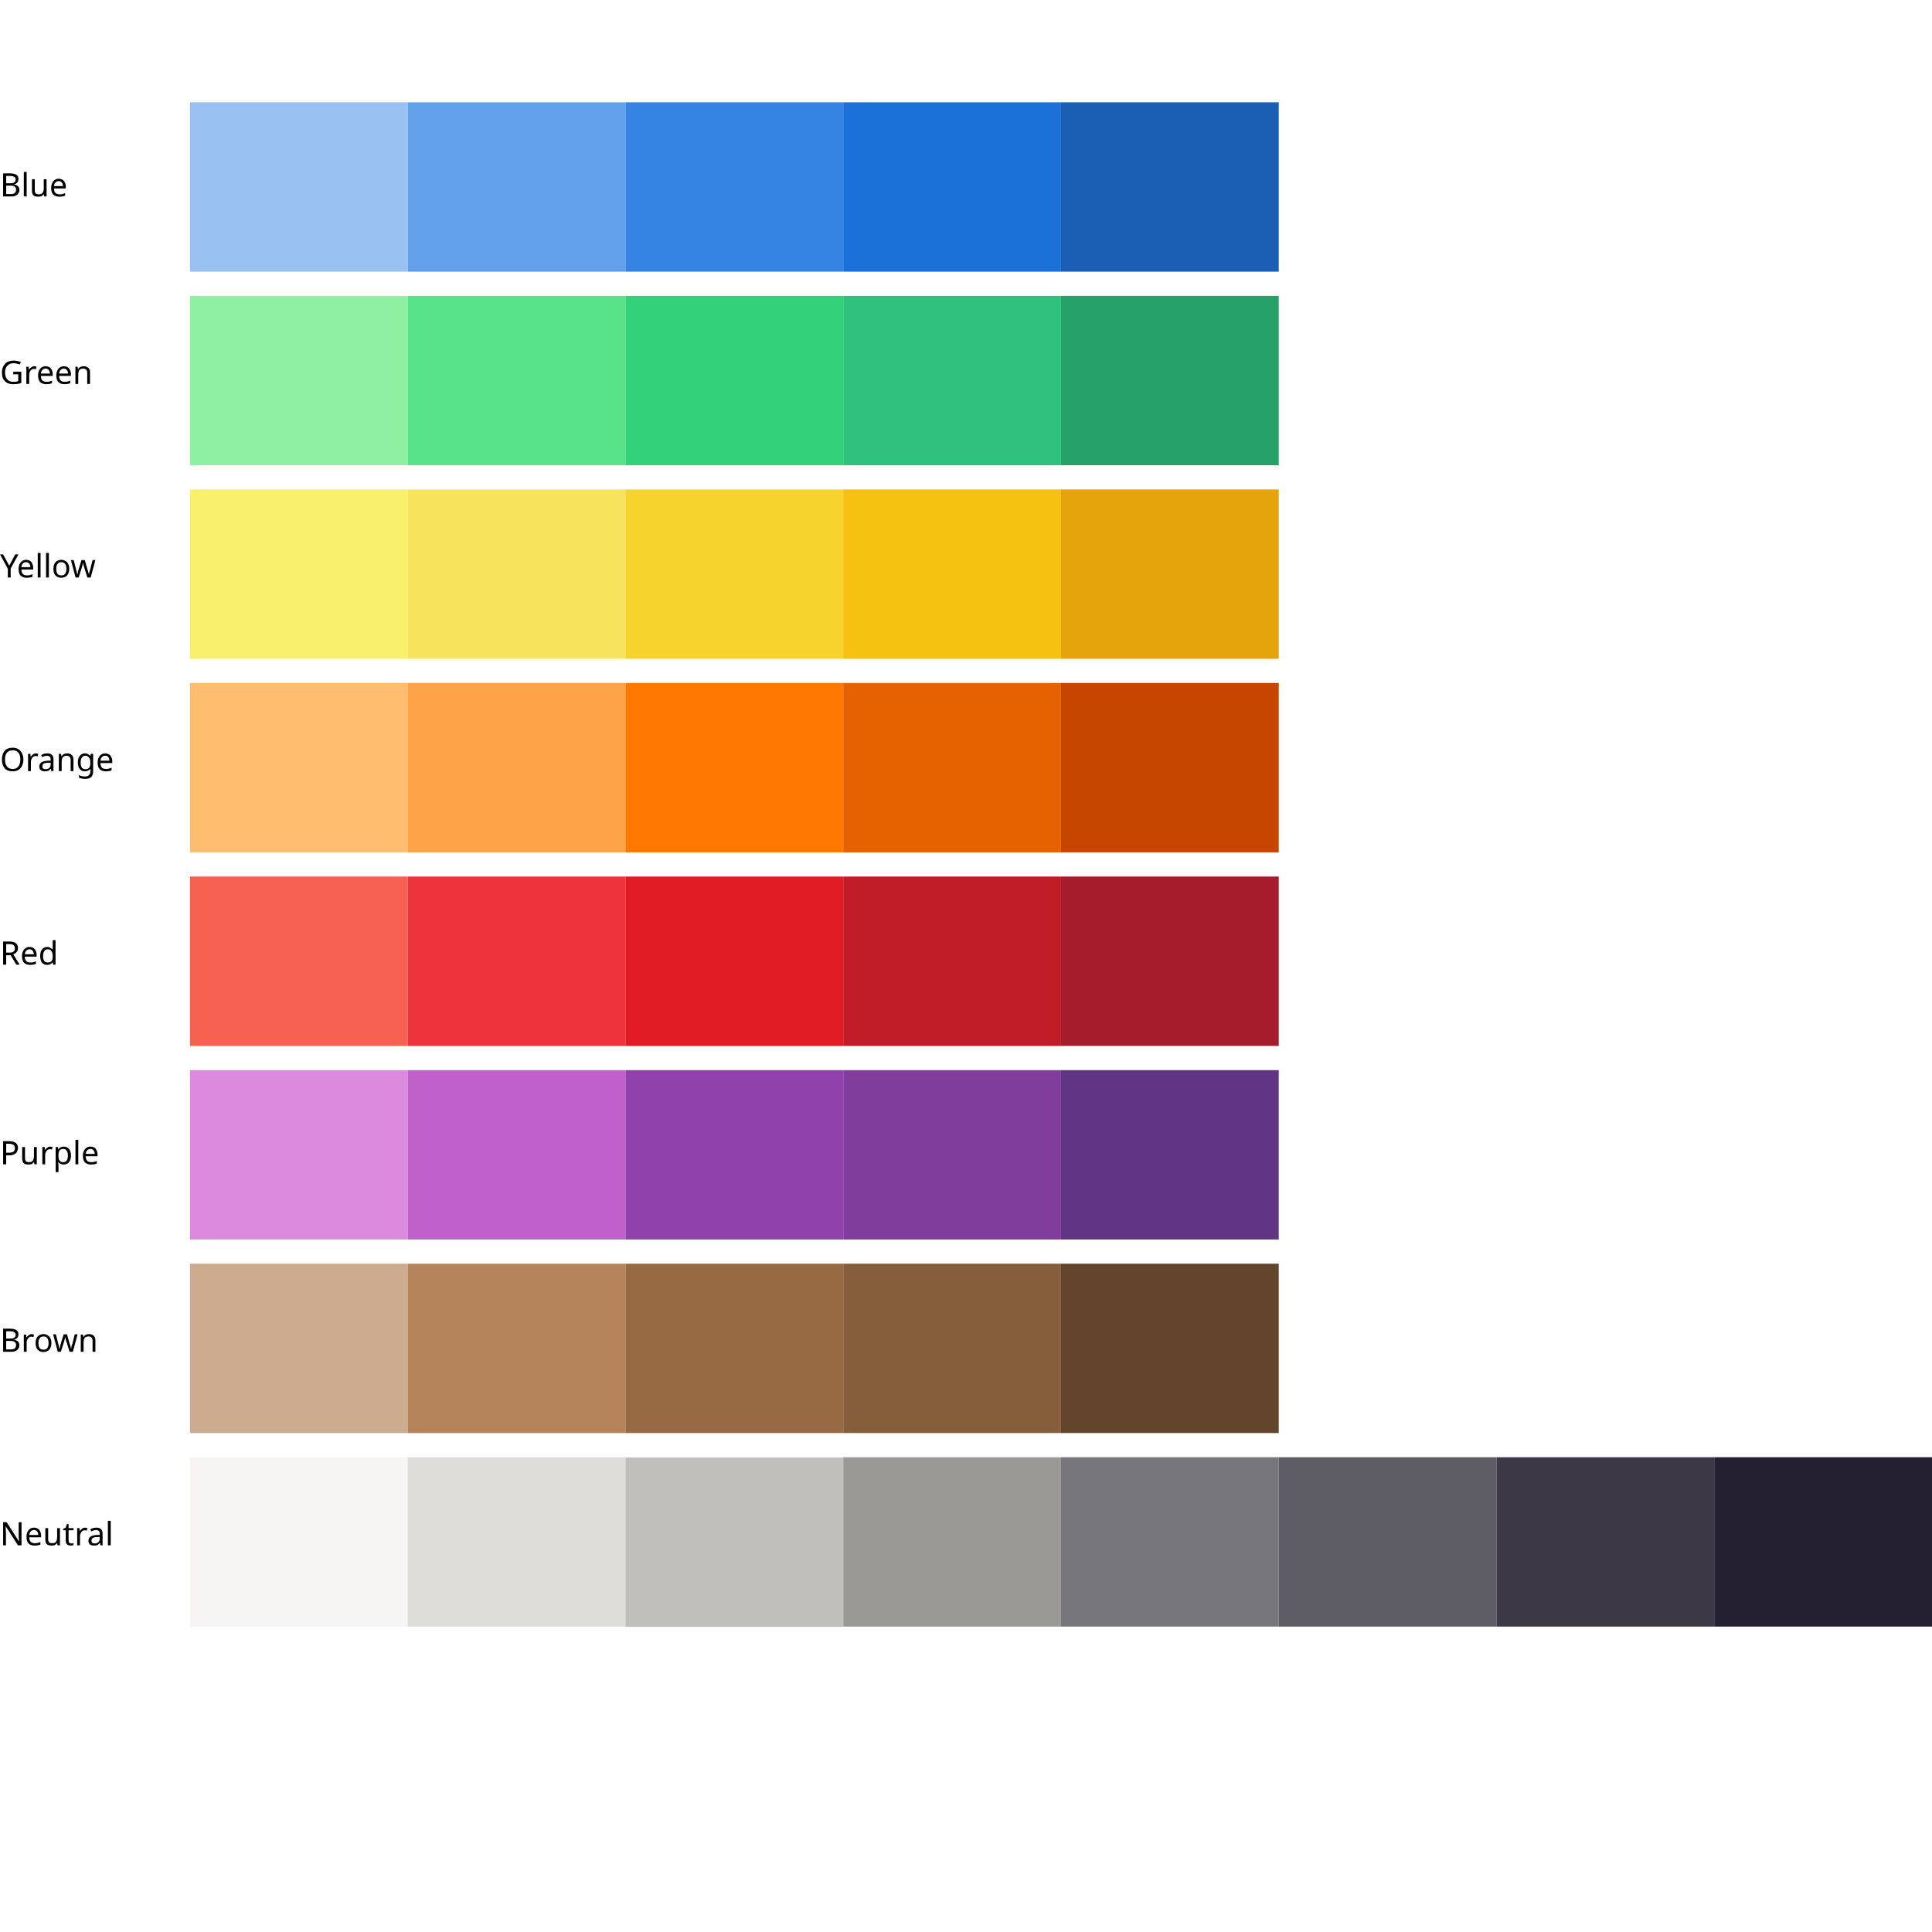
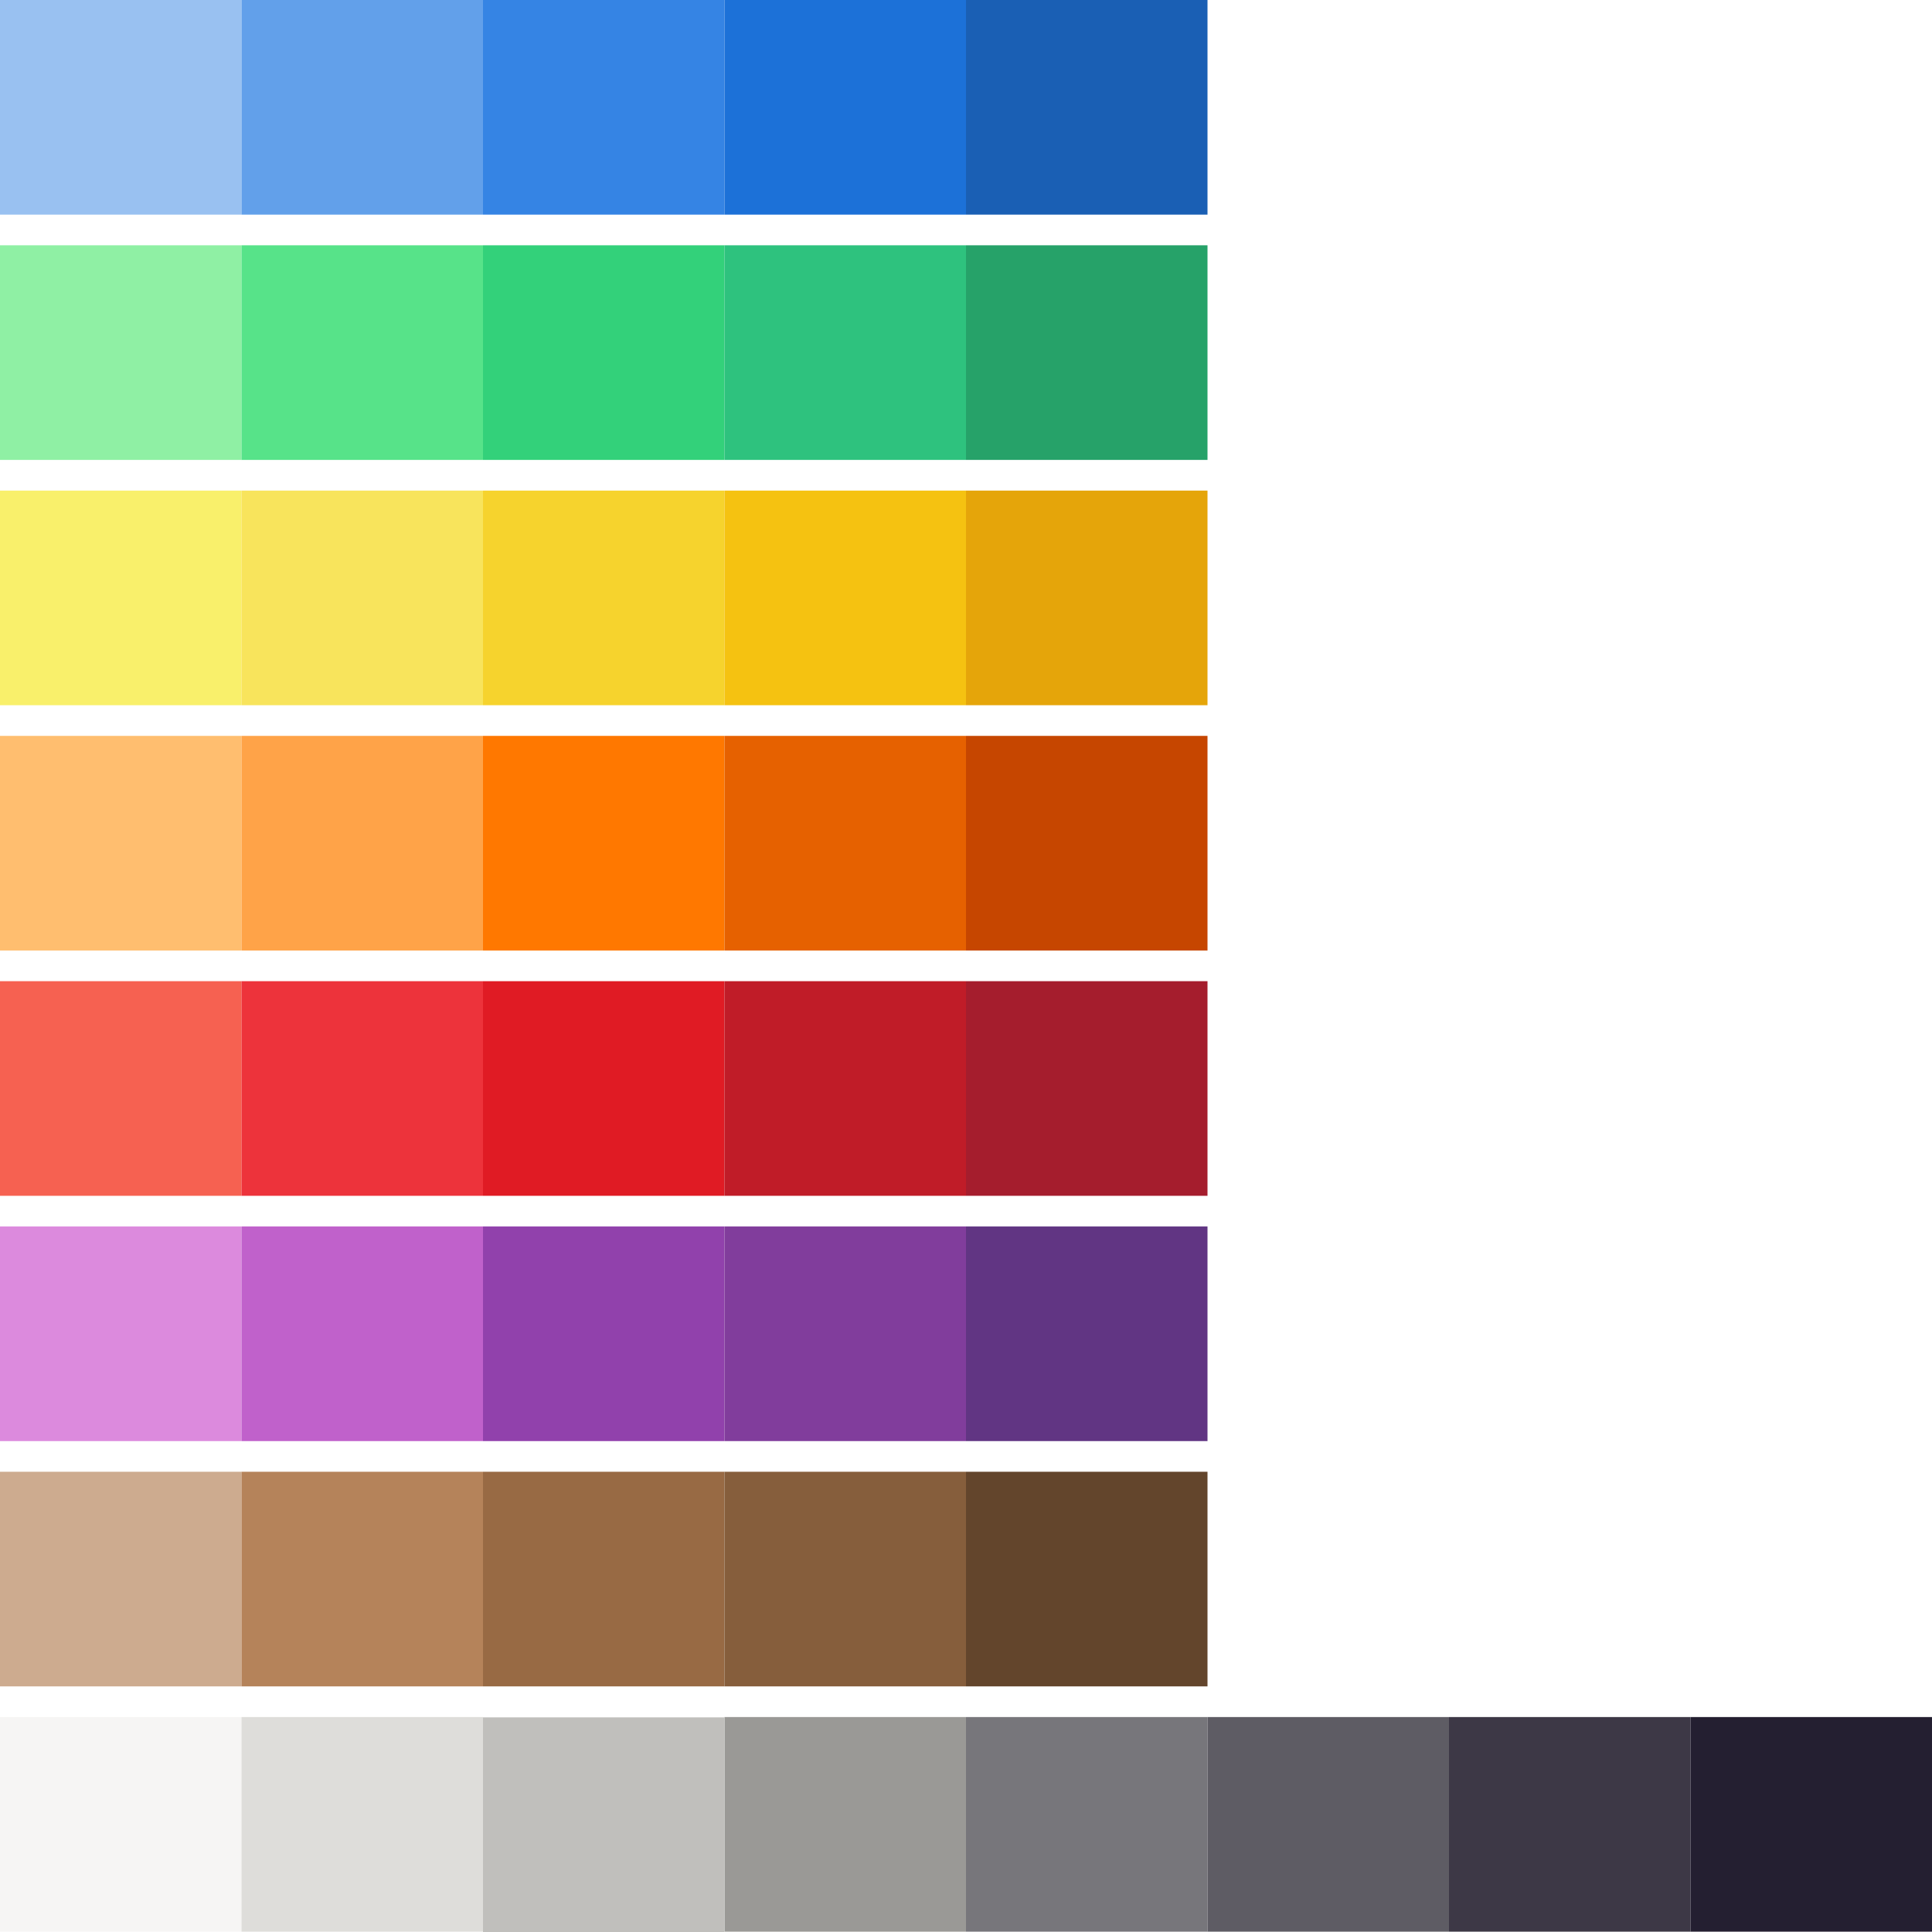
- <svg xmlns="http://www.w3.org/2000/svg" version="1.1" id="svg1058" width="128" height="128" viewBox="0 0 128 128">
+ <svg xmlns="http://www.w3.org/2000/svg" version="1.1" id="svg1058" width="100" height="100" viewBox="0 0 100 100">
  <defs id="defs1062" />
-   <rect style="display:inline;opacity:1;fill:#9a9996;fill-opacity:1;stroke:none;stroke-width:0.728;stroke-opacity:1;enable-background:new" id="rect2182" width="14.427" height="11.221" x="55.867" y="96.545" />
-   <rect y="96.545" x="70.293" height="11.221" width="14.427" id="rect2184" style="display:inline;opacity:1;fill:#77767b;fill-opacity:1;stroke:none;stroke-width:0.728;stroke-opacity:1;enable-background:new" />
-   <rect style="display:inline;opacity:1;fill:#5e5c64;fill-opacity:1;stroke:none;stroke-width:0.728;stroke-opacity:1;enable-background:new" id="rect2186" width="14.427" height="11.221" x="84.72" y="96.545" />
-   <rect y="96.545" x="12.587" height="11.221" width="14.427" id="rect2188" style="display:inline;opacity:1;fill:#f6f5f4;fill-opacity:1;stroke:none;stroke-width:0.728;stroke-opacity:1;enable-background:new" />
-   <rect style="display:inline;opacity:1;fill:#deddda;fill-opacity:1;stroke:none;stroke-width:0.728;stroke-opacity:1;enable-background:new" id="rect2190" width="14.427" height="11.221" x="27.013" y="96.545" />
-   <rect y="96.562" x="41.44" height="11.221" width="14.427" id="rect2192" style="display:inline;opacity:1;fill:#c0bfbc;fill-opacity:1;stroke:none;stroke-width:0.728;stroke-opacity:1;enable-background:new" />
-   <rect y="96.545" x="99.147" height="11.221" width="14.427" id="rect954" style="display:inline;opacity:1;fill:#3d3846;fill-opacity:1;stroke:none;stroke-width:0.728;stroke-opacity:1;enable-background:new" />
-   <rect style="display:inline;opacity:1;fill:#241f31;fill-opacity:1;stroke:none;stroke-width:0.728;stroke-opacity:1;enable-background:new" id="rect956" width="14.427" height="11.221" x="113.573" y="96.545" />
-   <rect y="83.722" x="12.587" height="11.221" width="14.427" id="rect2218-3" style="display:inline;opacity:1;fill:#cdab8f;fill-opacity:1;stroke:none;stroke-width:0.728;stroke-opacity:1;enable-background:new" />
-   <rect y="83.722" x="27.013" height="11.221" width="14.427" id="rect1160" style="display:inline;opacity:1;fill:#b5835a;fill-opacity:1;stroke:none;stroke-width:0.728;stroke-opacity:1;enable-background:new" />
-   <rect style="display:inline;opacity:1;fill:#986a44;fill-opacity:1;stroke:none;stroke-width:0.728;stroke-opacity:1;enable-background:new" id="rect2206-2" width="14.427" height="11.221" x="41.44" y="83.722" />
-   <rect y="83.722" x="55.867" height="11.221" width="14.427" id="rect2232-2" style="display:inline;opacity:1;fill:#865e3c;fill-opacity:1;stroke:none;stroke-width:0.728;stroke-opacity:1;enable-background:new" />
-   <rect style="display:inline;opacity:1;fill:#63452c;fill-opacity:1;stroke:none;stroke-width:0.728;stroke-opacity:1;enable-background:new" id="rect1174" width="14.427" height="11.221" x="70.293" y="83.722" />
-   <rect transform="scale(1,-1)" style="display:inline;opacity:1;fill:#dc8add;fill-opacity:1;stroke:none;stroke-width:0.728;stroke-opacity:1;enable-background:new" id="rect1111" width="14.427" height="11.221" x="12.587" y="-82.119" />
-   <rect style="display:inline;opacity:1;fill:#c061cb;fill-opacity:1;stroke:none;stroke-width:0.728;stroke-opacity:1;enable-background:new" id="rect1113" width="14.427" height="11.221" x="27.013" y="-82.119" transform="scale(1,-1)" />
-   <rect transform="scale(1,-1)" y="-82.119" x="41.44" height="11.221" width="14.427" id="rect1115" style="display:inline;opacity:1;fill:#9141ac;fill-opacity:1;stroke:none;stroke-width:0.728;stroke-opacity:1;enable-background:new" />
-   <rect transform="scale(1,-1)" style="display:inline;opacity:1;fill:#813d9c;fill-opacity:1;stroke:none;stroke-width:0.728;stroke-opacity:1;enable-background:new" id="rect1117" width="14.427" height="11.221" x="55.867" y="-82.119" />
-   <rect y="-82.119" x="70.293" height="11.221" width="14.427" id="rect1119" style="display:inline;opacity:1;fill:#613583;fill-opacity:1;stroke:none;stroke-width:0.728;stroke-opacity:1;enable-background:new" transform="scale(1,-1)" />
-   <rect style="display:inline;opacity:1;fill:#f66151;fill-opacity:1;stroke:none;stroke-width:0.728;stroke-opacity:1;enable-background:new" id="rect2210" width="14.427" height="11.221" x="12.587" y="-69.295" transform="scale(1,-1)" />
-   <rect transform="scale(1,-1)" style="display:inline;opacity:1;fill:#ed333b;fill-opacity:1;stroke:none;stroke-width:0.728;stroke-opacity:1;enable-background:new" id="rect1164" width="14.427" height="11.221" x="27.013" y="-69.295" />
-   <rect y="-69.295" x="41.44" height="11.221" width="14.427" id="rect2198" style="display:inline;opacity:1;fill:#e01b24;fill-opacity:1;stroke:none;stroke-width:0.728;stroke-opacity:1;enable-background:new" transform="scale(1,-1)" />
-   <rect style="display:inline;opacity:1;fill:#c01c28;fill-opacity:1;stroke:none;stroke-width:0.728;stroke-opacity:1;enable-background:new" id="rect2222" width="14.427" height="11.221" x="55.867" y="-69.295" transform="scale(1,-1)" />
-   <rect transform="scale(1,-1)" y="-69.295" x="70.293" height="11.221" width="14.427" id="rect1178" style="display:inline;opacity:1;fill:#a51d2d;fill-opacity:1;stroke:none;stroke-width:0.728;stroke-opacity:1;enable-background:new" />
-   <rect y="45.25" x="12.587" height="11.221" width="14.427" id="rect2214" style="display:inline;opacity:1;fill:#ffbe6f;fill-opacity:1;stroke:none;stroke-width:0.728;stroke-opacity:1;enable-background:new" />
-   <rect y="45.25" x="27.013" height="11.221" width="14.427" id="rect1166" style="display:inline;opacity:1;fill:#ffa348;fill-opacity:1;stroke:none;stroke-width:0.728;stroke-opacity:1;enable-background:new" />
-   <rect style="display:inline;opacity:1;fill:#ff7800;fill-opacity:1;stroke:none;stroke-width:0.728;stroke-opacity:1;enable-background:new" id="rect2202" width="14.427" height="11.221" x="41.44" y="45.25" />
-   <rect y="45.25" x="55.867" height="11.221" width="14.427" id="rect2224" style="display:inline;opacity:1;fill:#e66100;fill-opacity:1;stroke:none;stroke-width:0.728;stroke-opacity:1;enable-background:new" />
-   <rect style="display:inline;opacity:1;fill:#c64600;fill-opacity:1;stroke:none;stroke-width:0.728;stroke-opacity:1;enable-background:new" id="rect1180" width="14.427" height="11.221" x="70.293" y="45.25" />
-   <rect style="display:inline;opacity:1;fill:#f9f06b;fill-opacity:1;stroke:none;stroke-width:0.728;stroke-opacity:1;enable-background:new" id="rect2212" width="14.427" height="11.221" x="12.587" y="32.427" />
-   <rect style="display:inline;opacity:1;fill:#f8e45c;fill-opacity:1;stroke:none;stroke-width:0.728;stroke-opacity:1;enable-background:new" id="rect1168" width="14.427" height="11.221" x="27.014" y="32.427" />
-   <rect y="32.427" x="41.44" height="11.221" width="14.427" id="rect2200" style="display:inline;opacity:1;fill:#f6d32d;fill-opacity:1;stroke:none;stroke-width:0.728;stroke-opacity:1;enable-background:new" />
-   <rect style="display:inline;opacity:1;fill:#f5c211;fill-opacity:1;stroke:none;stroke-width:0.728;stroke-opacity:1;enable-background:new" id="rect2226" width="14.427" height="11.221" x="55.867" y="32.427" />
-   <rect y="32.427" x="70.293" height="11.221" width="14.427" id="rect1182" style="display:inline;opacity:1;fill:#e5a50a;fill-opacity:1;stroke:none;stroke-width:0.728;stroke-opacity:1;enable-background:new" />
-   <rect y="19.603" x="12.587" height="11.221" width="14.427" id="rect2236" style="display:inline;opacity:1;fill:#8ff0a4;fill-opacity:1;stroke:none;stroke-width:0.728;stroke-opacity:1;enable-background:new" />
-   <rect y="19.603" x="27.013" height="11.221" width="14.427" id="rect1170" style="display:inline;opacity:1;fill:#57e389;fill-opacity:1;stroke:none;stroke-width:0.728;stroke-opacity:1;enable-background:new" />
-   <rect style="display:inline;opacity:1;fill:#33d17a;fill-opacity:1;stroke:none;stroke-width:0.728;stroke-opacity:1;enable-background:new" id="rect2234" width="14.427" height="11.221" x="41.44" y="19.603" />
-   <rect y="19.603" x="55.867" height="11.221" width="14.427" id="rect2238" style="display:inline;opacity:1;fill:#2ec27e;fill-opacity:1;stroke:none;stroke-width:0.728;stroke-opacity:1;enable-background:new" />
-   <rect style="display:inline;opacity:1;fill:#26a269;fill-opacity:1;stroke:none;stroke-width:0.728;stroke-opacity:1;enable-background:new" id="rect1184" width="14.427" height="11.221" x="70.293" y="19.603" />
-   <rect style="display:inline;opacity:1;fill:#99c1f1;fill-opacity:1;stroke:none;stroke-width:0.728;stroke-opacity:1;enable-background:new" id="rect2220-3" width="14.427" height="11.221" x="12.587" y="6.779" />
-   <rect style="display:inline;opacity:1;fill:#62a0ea;fill-opacity:1;stroke:none;stroke-width:0.727;stroke-miterlimit:4;stroke-dasharray:none;stroke-opacity:1;enable-background:new" id="rect1172-6" width="14.427" height="11.221" x="27.014" y="6.779" />
-   <rect y="6.779" x="41.44" height="11.221" width="14.427" id="rect2208-7" style="display:inline;opacity:1;fill:#3584e4;fill-opacity:1;stroke:none;stroke-width:0.727;stroke-miterlimit:4;stroke-dasharray:none;stroke-opacity:1;enable-background:new" />
-   <rect style="display:inline;opacity:1;fill:#1c71d8;fill-opacity:1;stroke:none;stroke-width:0.728;stroke-opacity:1;enable-background:new" id="rect2228-5" width="14.427" height="11.221" x="55.867" y="6.779" />
-   <rect y="6.779" x="70.293" height="11.221" width="14.427" id="rect1186-3" style="display:inline;opacity:1;fill:#1a5fb4;fill-opacity:1;stroke:none;stroke-width:0.728;stroke-opacity:1;enable-background:new" />
-   <text id="text950" y="13.015" x="0.004" style="font-style:normal;font-variant:normal;font-weight:800;font-stretch:normal;font-size:7.766px;line-height:1.25;font-family:Cantarell;-inkscape-font-specification:'Cantarell Ultra-Bold';letter-spacing:0px;word-spacing:0px;display:inline;fill:#000000;fill-opacity:1;stroke:none;stroke-width:0.728;enable-background:new" xml:space="preserve">
-     <tspan style="font-style:normal;font-variant:normal;font-weight:normal;font-stretch:normal;font-size:2.137px;font-family:Cantarell;-inkscape-font-specification:Cantarell;fill:#000000;stroke-width:0.728" y="13.015" x="0.004" id="tspan948">Blue</tspan>
-   </text>
-   <text xml:space="preserve" style="font-style:normal;font-variant:normal;font-weight:800;font-stretch:normal;font-size:7.766px;line-height:1.25;font-family:Cantarell;-inkscape-font-specification:'Cantarell Ultra-Bold';letter-spacing:0px;word-spacing:0px;display:inline;fill:#000000;fill-opacity:1;stroke:none;stroke-width:0.728;enable-background:new" x="0.004" y="25.438" id="text954">
-     <tspan id="tspan952" x="0.004" y="25.438" style="font-style:normal;font-variant:normal;font-weight:normal;font-stretch:normal;font-size:2.137px;font-family:Cantarell;-inkscape-font-specification:Cantarell;fill:#000000;stroke-width:0.728">Green</tspan>
-   </text>
-   <text id="text958" y="38.262" x="0.004" style="font-style:normal;font-variant:normal;font-weight:800;font-stretch:normal;font-size:7.766px;line-height:1.25;font-family:Cantarell;-inkscape-font-specification:'Cantarell Ultra-Bold';letter-spacing:0px;word-spacing:0px;display:inline;fill:#000000;fill-opacity:1;stroke:none;stroke-width:0.728;enable-background:new" xml:space="preserve">
-     <tspan style="font-style:normal;font-variant:normal;font-weight:normal;font-stretch:normal;font-size:2.137px;font-family:Cantarell;-inkscape-font-specification:Cantarell;fill:#000000;stroke-width:0.728" y="38.262" x="0.004" id="tspan956">Yellow</tspan>
-   </text>
-   <text xml:space="preserve" style="font-style:normal;font-variant:normal;font-weight:800;font-stretch:normal;font-size:7.766px;line-height:1.25;font-family:Cantarell;-inkscape-font-specification:'Cantarell Ultra-Bold';letter-spacing:0px;word-spacing:0px;display:inline;fill:#000000;fill-opacity:1;stroke:none;stroke-width:0.728;enable-background:new" x="0.004" y="51.085" id="text962">
-     <tspan id="tspan960" x="0.004" y="51.085" style="font-style:normal;font-variant:normal;font-weight:normal;font-stretch:normal;font-size:2.137px;font-family:Cantarell;-inkscape-font-specification:Cantarell;fill:#000000;stroke-width:0.728">Orange</tspan>
-   </text>
-   <text id="text966" y="63.909" x="0.004" style="font-style:normal;font-variant:normal;font-weight:800;font-stretch:normal;font-size:7.766px;line-height:1.25;font-family:Cantarell;-inkscape-font-specification:'Cantarell Ultra-Bold';letter-spacing:0px;word-spacing:0px;display:inline;fill:#000000;fill-opacity:1;stroke:none;stroke-width:0.728;enable-background:new" xml:space="preserve">
-     <tspan style="font-style:normal;font-variant:normal;font-weight:normal;font-stretch:normal;font-size:2.137px;font-family:Cantarell;-inkscape-font-specification:Cantarell;fill:#000000;stroke-width:0.728" y="63.909" x="0.004" id="tspan964">Red</tspan>
-   </text>
-   <text xml:space="preserve" style="font-style:normal;font-variant:normal;font-weight:800;font-stretch:normal;font-size:7.766px;line-height:1.25;font-family:Cantarell;-inkscape-font-specification:'Cantarell Ultra-Bold';letter-spacing:0px;word-spacing:0px;display:inline;fill:#000000;fill-opacity:1;stroke:none;stroke-width:0.728;enable-background:new" x="0.004" y="89.556" id="text970">
-     <tspan id="tspan968" x="0.004" y="89.556" style="font-style:normal;font-variant:normal;font-weight:normal;font-stretch:normal;font-size:2.137px;font-family:Cantarell;-inkscape-font-specification:Cantarell;fill:#000000;stroke-width:0.728">Brown</tspan>
-   </text>
-   <text xml:space="preserve" style="font-style:normal;font-variant:normal;font-weight:800;font-stretch:normal;font-size:7.766px;line-height:1.25;font-family:Cantarell;-inkscape-font-specification:'Cantarell Ultra-Bold';letter-spacing:0px;word-spacing:0px;display:inline;fill:#000000;fill-opacity:1;stroke:none;stroke-width:0.728;enable-background:new" x="0.004" y="102.38" id="text978">
-     <tspan id="tspan976" x="0.004" y="102.38" style="font-style:normal;font-variant:normal;font-weight:normal;font-stretch:normal;font-size:2.137px;font-family:Cantarell;-inkscape-font-specification:Cantarell;fill:#000000;stroke-width:0.728">Neutral</tspan>
-   </text>
-   <text id="text1125" y="77.134" x="0.004" style="font-style:normal;font-variant:normal;font-weight:800;font-stretch:normal;font-size:7.766px;line-height:1.25;font-family:Cantarell;-inkscape-font-specification:'Cantarell Ultra-Bold';letter-spacing:0px;word-spacing:0px;display:inline;fill:#000000;fill-opacity:1;stroke:none;stroke-width:0.728;enable-background:new" xml:space="preserve">
-     <tspan style="font-style:normal;font-variant:normal;font-weight:normal;font-stretch:normal;font-size:2.137px;font-family:Cantarell;-inkscape-font-specification:Cantarell;fill:#000000;stroke-width:0.728" y="77.134" x="0.004" id="tspan1123">Purple</tspan>
-   </text>
+   <rect style="display:inline;opacity:1;fill:#9a9996;fill-opacity:1;stroke:none;stroke-width:0.674;stroke-opacity:1;enable-background:new" id="rect2182" width="12.5" height="11.109" x="37.5" y="88.874" />
+   <rect y="88.874" x="50" height="11.109" width="12.5" id="rect2184" style="display:inline;opacity:1;fill:#77767b;fill-opacity:1;stroke:none;stroke-width:0.674;stroke-opacity:1;enable-background:new" />
+   <rect style="display:inline;opacity:1;fill:#5e5c64;fill-opacity:1;stroke:none;stroke-width:0.674;stroke-opacity:1;enable-background:new" id="rect2186" width="12.5" height="11.109" x="62.5" y="88.874" />
+   <rect y="88.874" x="0" height="11.109" width="12.5" id="rect2188" style="display:inline;opacity:1;fill:#f6f5f4;fill-opacity:1;stroke:none;stroke-width:0.674;stroke-opacity:1;enable-background:new" />
+   <rect style="display:inline;opacity:1;fill:#deddda;fill-opacity:1;stroke:none;stroke-width:0.674;stroke-opacity:1;enable-background:new" id="rect2190" width="12.5" height="11.109" x="12.5" y="88.874" />
+   <rect y="88.891" x="25" height="11.109" width="12.5" id="rect2192" style="display:inline;opacity:1;fill:#c0bfbc;fill-opacity:1;stroke:none;stroke-width:0.674;stroke-opacity:1;enable-background:new" />
+   <rect y="88.874" x="75" height="11.109" width="12.5" id="rect954" style="display:inline;opacity:1;fill:#3d3846;fill-opacity:1;stroke:none;stroke-width:0.674;stroke-opacity:1;enable-background:new" />
+   <rect style="display:inline;opacity:1;fill:#241f31;fill-opacity:1;stroke:none;stroke-width:0.674;stroke-opacity:1;enable-background:new" id="rect956" width="12.5" height="11.109" x="87.5" y="88.874" />
+   <rect y="76.178" x="0" height="11.109" width="12.5" id="rect2218-3" style="display:inline;opacity:1;fill:#cdab8f;fill-opacity:1;stroke:none;stroke-width:0.674;stroke-opacity:1;enable-background:new" />
+   <rect y="76.178" x="12.5" height="11.109" width="12.5" id="rect1160" style="display:inline;opacity:1;fill:#b5835a;fill-opacity:1;stroke:none;stroke-width:0.674;stroke-opacity:1;enable-background:new" />
+   <rect style="display:inline;opacity:1;fill:#986a44;fill-opacity:1;stroke:none;stroke-width:0.674;stroke-opacity:1;enable-background:new" id="rect2206-2" width="12.5" height="11.109" x="25" y="76.178" />
+   <rect y="76.178" x="37.5" height="11.109" width="12.5" id="rect2232-2" style="display:inline;opacity:1;fill:#865e3c;fill-opacity:1;stroke:none;stroke-width:0.674;stroke-opacity:1;enable-background:new" />
+   <rect style="display:inline;opacity:1;fill:#63452c;fill-opacity:1;stroke:none;stroke-width:0.674;stroke-opacity:1;enable-background:new" id="rect1174" width="12.5" height="11.109" x="50" y="76.178" />
+   <rect transform="scale(1,-1)" style="display:inline;opacity:1;fill:#dc8add;fill-opacity:1;stroke:none;stroke-width:0.674;stroke-opacity:1;enable-background:new" id="rect1111" width="12.5" height="11.109" x="0" y="-74.591" />
+   <rect style="display:inline;opacity:1;fill:#c061cb;fill-opacity:1;stroke:none;stroke-width:0.674;stroke-opacity:1;enable-background:new" id="rect1113" width="12.5" height="11.109" x="12.5" y="-74.591" transform="scale(1,-1)" />
+   <rect transform="scale(1,-1)" y="-74.591" x="25" height="11.109" width="12.5" id="rect1115" style="display:inline;opacity:1;fill:#9141ac;fill-opacity:1;stroke:none;stroke-width:0.674;stroke-opacity:1;enable-background:new" />
+   <rect transform="scale(1,-1)" style="display:inline;opacity:1;fill:#813d9c;fill-opacity:1;stroke:none;stroke-width:0.674;stroke-opacity:1;enable-background:new" id="rect1117" width="12.5" height="11.109" x="37.5" y="-74.591" />
+   <rect y="-74.591" x="50" height="11.109" width="12.5" id="rect1119" style="display:inline;opacity:1;fill:#613583;fill-opacity:1;stroke:none;stroke-width:0.674;stroke-opacity:1;enable-background:new" transform="scale(1,-1)" />
+   <rect style="display:inline;opacity:1;fill:#f66151;fill-opacity:1;stroke:none;stroke-width:0.674;stroke-opacity:1;enable-background:new" id="rect2210" width="12.5" height="11.109" x="0" y="-61.895" transform="scale(1,-1)" />
+   <rect transform="scale(1,-1)" style="display:inline;opacity:1;fill:#ed333b;fill-opacity:1;stroke:none;stroke-width:0.674;stroke-opacity:1;enable-background:new" id="rect1164" width="12.5" height="11.109" x="12.5" y="-61.895" />
+   <rect y="-61.895" x="25" height="11.109" width="12.5" id="rect2198" style="display:inline;opacity:1;fill:#e01b24;fill-opacity:1;stroke:none;stroke-width:0.674;stroke-opacity:1;enable-background:new" transform="scale(1,-1)" />
+   <rect style="display:inline;opacity:1;fill:#c01c28;fill-opacity:1;stroke:none;stroke-width:0.674;stroke-opacity:1;enable-background:new" id="rect2222" width="12.5" height="11.109" x="37.5" y="-61.895" transform="scale(1,-1)" />
+   <rect transform="scale(1,-1)" y="-61.895" x="50" height="11.109" width="12.5" id="rect1178" style="display:inline;opacity:1;fill:#a51d2d;fill-opacity:1;stroke:none;stroke-width:0.674;stroke-opacity:1;enable-background:new" />
+   <rect y="38.089" x="0" height="11.109" width="12.5" id="rect2214" style="display:inline;opacity:1;fill:#ffbe6f;fill-opacity:1;stroke:none;stroke-width:0.674;stroke-opacity:1;enable-background:new" />
+   <rect y="38.089" x="12.5" height="11.109" width="12.5" id="rect1166" style="display:inline;opacity:1;fill:#ffa348;fill-opacity:1;stroke:none;stroke-width:0.674;stroke-opacity:1;enable-background:new" />
+   <rect style="display:inline;opacity:1;fill:#ff7800;fill-opacity:1;stroke:none;stroke-width:0.674;stroke-opacity:1;enable-background:new" id="rect2202" width="12.5" height="11.109" x="25" y="38.089" />
+   <rect y="38.089" x="37.5" height="11.109" width="12.5" id="rect2224" style="display:inline;opacity:1;fill:#e66100;fill-opacity:1;stroke:none;stroke-width:0.674;stroke-opacity:1;enable-background:new" />
+   <rect style="display:inline;opacity:1;fill:#c64600;fill-opacity:1;stroke:none;stroke-width:0.674;stroke-opacity:1;enable-background:new" id="rect1180" width="12.5" height="11.109" x="50" y="38.089" />
+   <rect style="display:inline;opacity:1;fill:#f9f06b;fill-opacity:1;stroke:none;stroke-width:0.674;stroke-opacity:1;enable-background:new" id="rect2212" width="12.5" height="11.109" x="0" y="25.393" />
+   <rect style="display:inline;opacity:1;fill:#f8e45c;fill-opacity:1;stroke:none;stroke-width:0.674;stroke-opacity:1;enable-background:new" id="rect1168" width="12.5" height="11.109" x="12.5" y="25.393" />
+   <rect y="25.393" x="25" height="11.109" width="12.5" id="rect2200" style="display:inline;opacity:1;fill:#f6d32d;fill-opacity:1;stroke:none;stroke-width:0.674;stroke-opacity:1;enable-background:new" />
+   <rect style="display:inline;opacity:1;fill:#f5c211;fill-opacity:1;stroke:none;stroke-width:0.674;stroke-opacity:1;enable-background:new" id="rect2226" width="12.5" height="11.109" x="37.5" y="25.393" />
+   <rect y="25.393" x="50" height="11.109" width="12.5" id="rect1182" style="display:inline;opacity:1;fill:#e5a50a;fill-opacity:1;stroke:none;stroke-width:0.674;stroke-opacity:1;enable-background:new" />
+   <rect y="12.696" x="0" height="11.109" width="12.5" id="rect2236" style="display:inline;opacity:1;fill:#8ff0a4;fill-opacity:1;stroke:none;stroke-width:0.674;stroke-opacity:1;enable-background:new" />
+   <rect y="12.696" x="12.5" height="11.109" width="12.5" id="rect1170" style="display:inline;opacity:1;fill:#57e389;fill-opacity:1;stroke:none;stroke-width:0.674;stroke-opacity:1;enable-background:new" />
+   <rect style="display:inline;opacity:1;fill:#33d17a;fill-opacity:1;stroke:none;stroke-width:0.674;stroke-opacity:1;enable-background:new" id="rect2234" width="12.5" height="11.109" x="25" y="12.696" />
+   <rect y="12.696" x="37.5" height="11.109" width="12.5" id="rect2238" style="display:inline;opacity:1;fill:#2ec27e;fill-opacity:1;stroke:none;stroke-width:0.674;stroke-opacity:1;enable-background:new" />
+   <rect style="display:inline;opacity:1;fill:#26a269;fill-opacity:1;stroke:none;stroke-width:0.674;stroke-opacity:1;enable-background:new" id="rect1184" width="12.5" height="11.109" x="50" y="12.696" />
+   <rect style="display:inline;opacity:1;fill:#99c1f1;fill-opacity:1;stroke:none;stroke-width:0.674;stroke-opacity:1;enable-background:new" id="rect2220-3" width="12.5" height="11.109" x="0" y="-5.7220459e-06" />
+   <rect style="display:inline;opacity:1;fill:#62a0ea;fill-opacity:1;stroke:none;stroke-width:0.673;stroke-miterlimit:4;stroke-dasharray:none;stroke-opacity:1;enable-background:new" id="rect1172-6" width="12.5" height="11.109" x="12.5" y="-5.7220459e-06" />
+   <rect y="-5.7220459e-06" x="25" height="11.109" width="12.5" id="rect2208-7" style="display:inline;opacity:1;fill:#3584e4;fill-opacity:1;stroke:none;stroke-width:0.673;stroke-miterlimit:4;stroke-dasharray:none;stroke-opacity:1;enable-background:new" />
+   <rect style="display:inline;opacity:1;fill:#1c71d8;fill-opacity:1;stroke:none;stroke-width:0.674;stroke-opacity:1;enable-background:new" id="rect2228-5" width="12.5" height="11.109" x="37.5" y="-5.7220459e-06" />
+   <rect y="-5.7220459e-06" x="50" height="11.109" width="12.5" id="rect1186-3" style="display:inline;opacity:1;fill:#1a5fb4;fill-opacity:1;stroke:none;stroke-width:0.674;stroke-opacity:1;enable-background:new" />
</svg>
